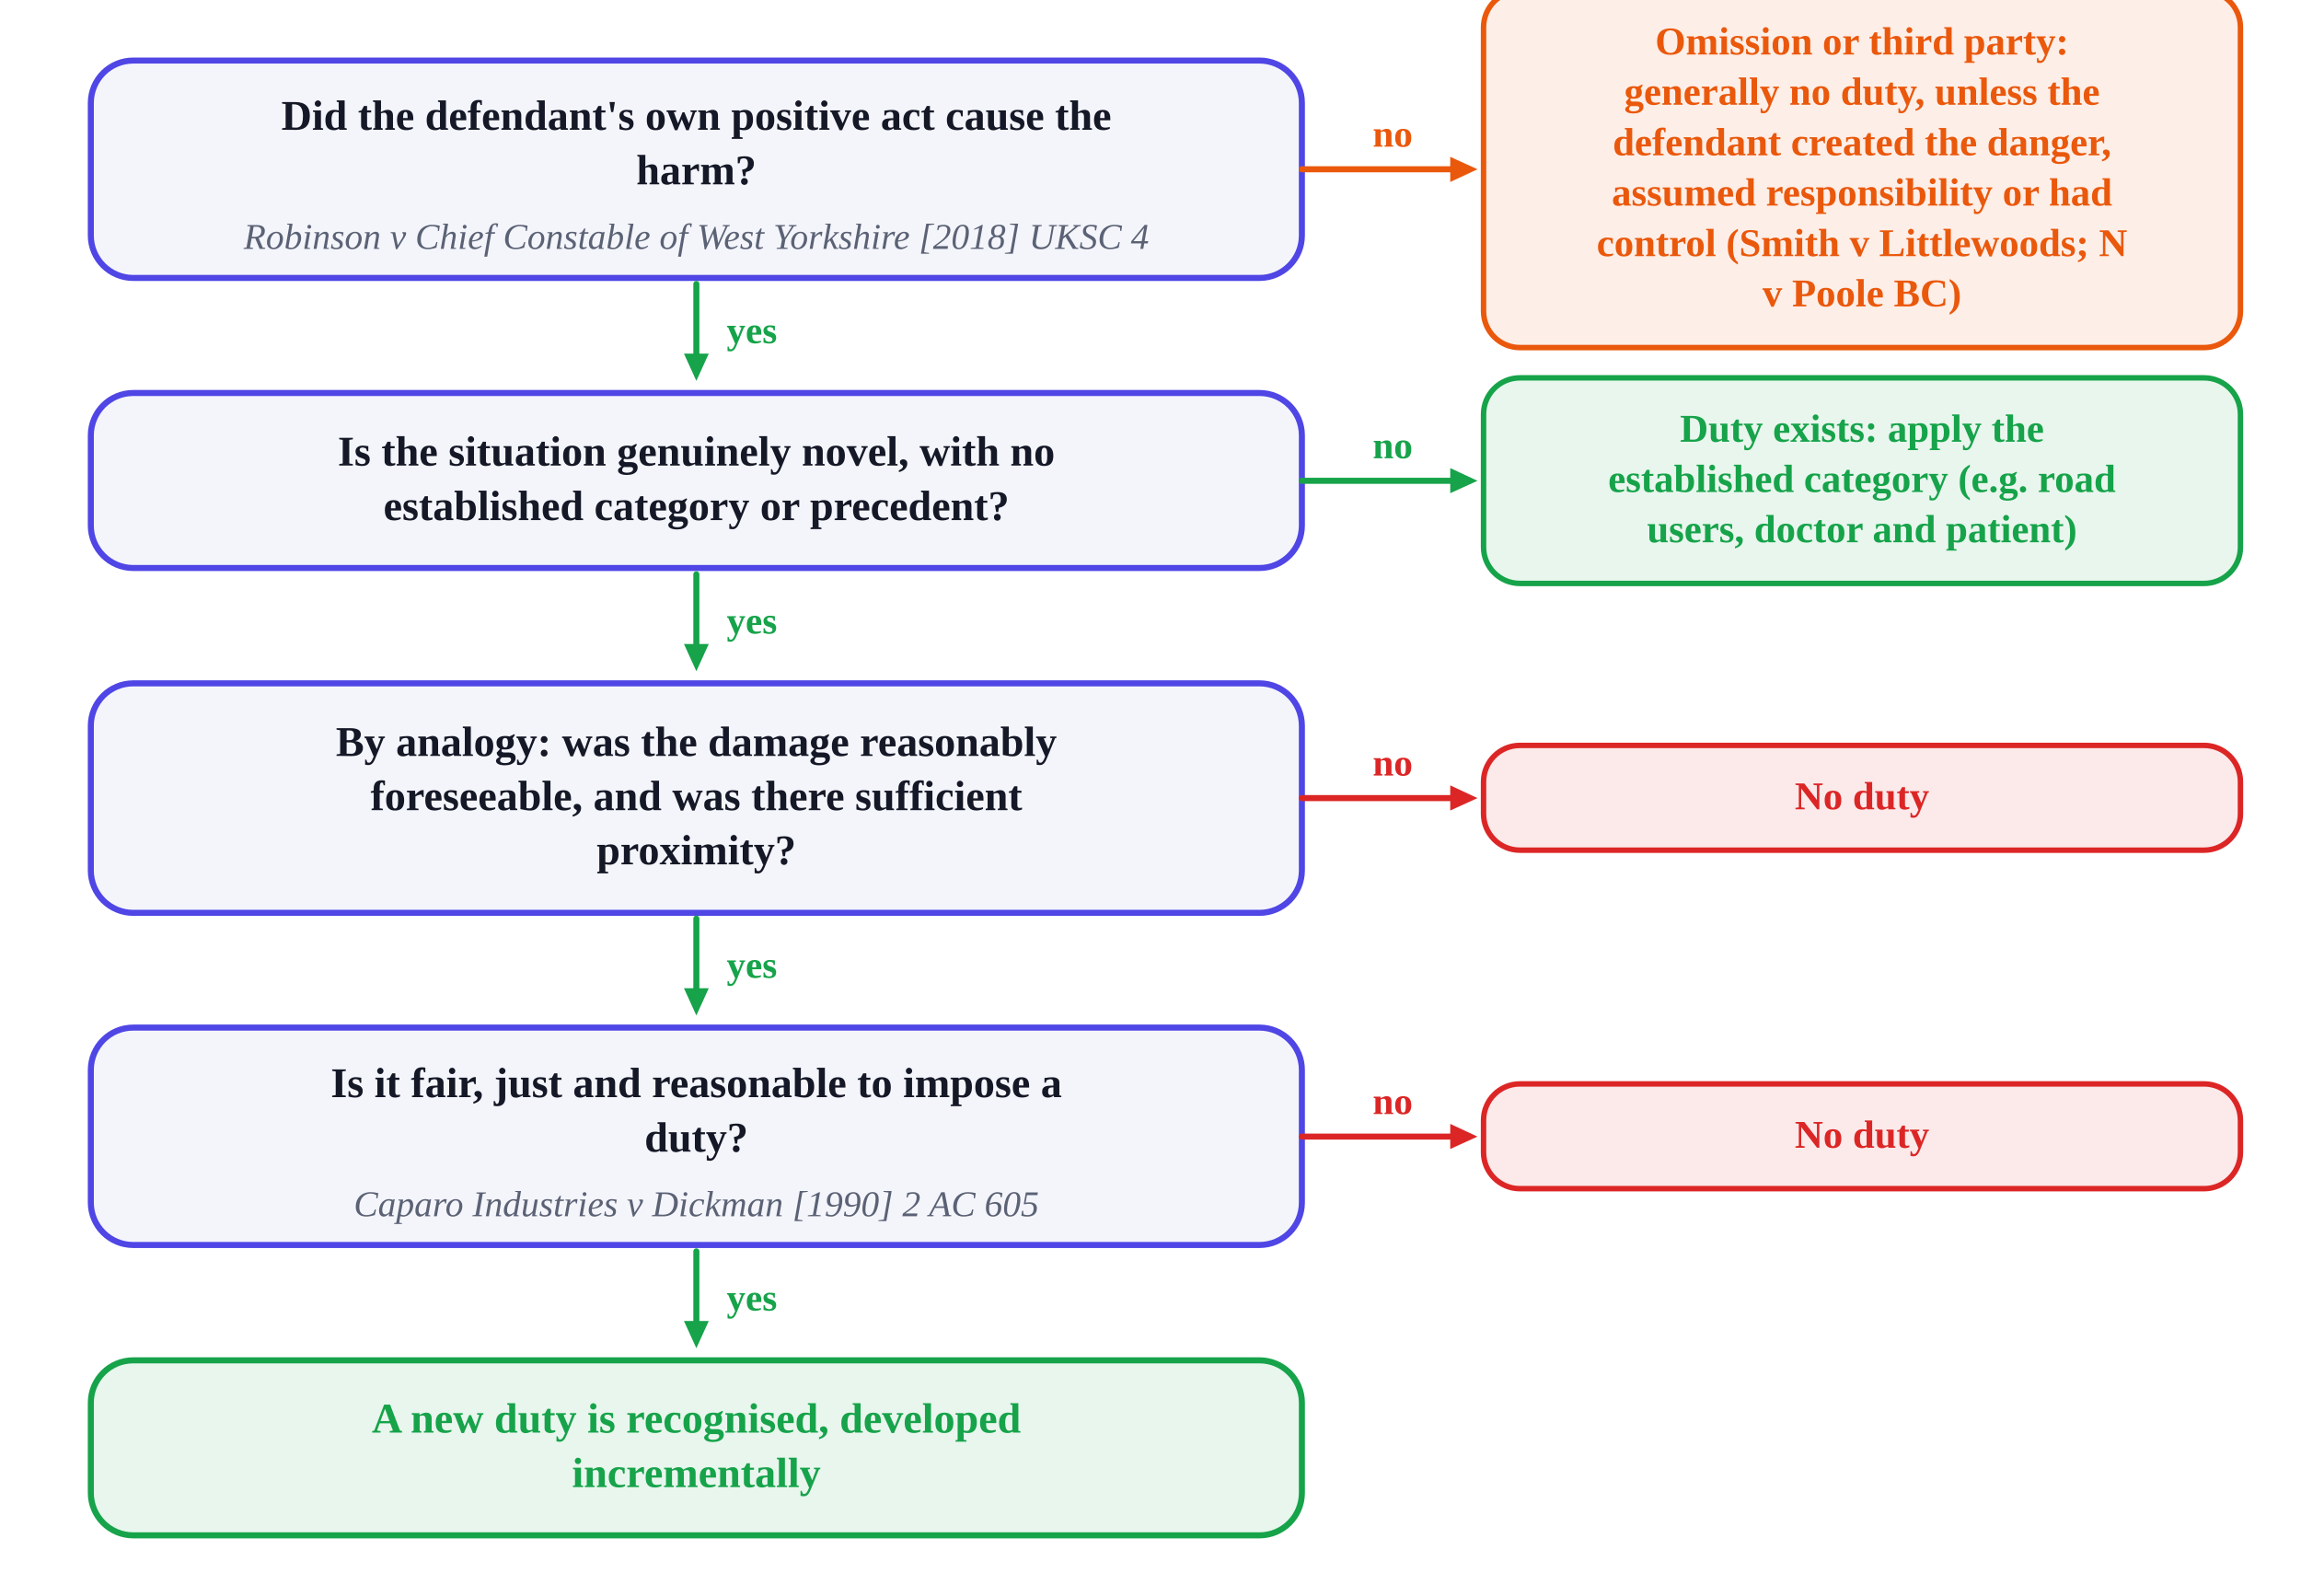
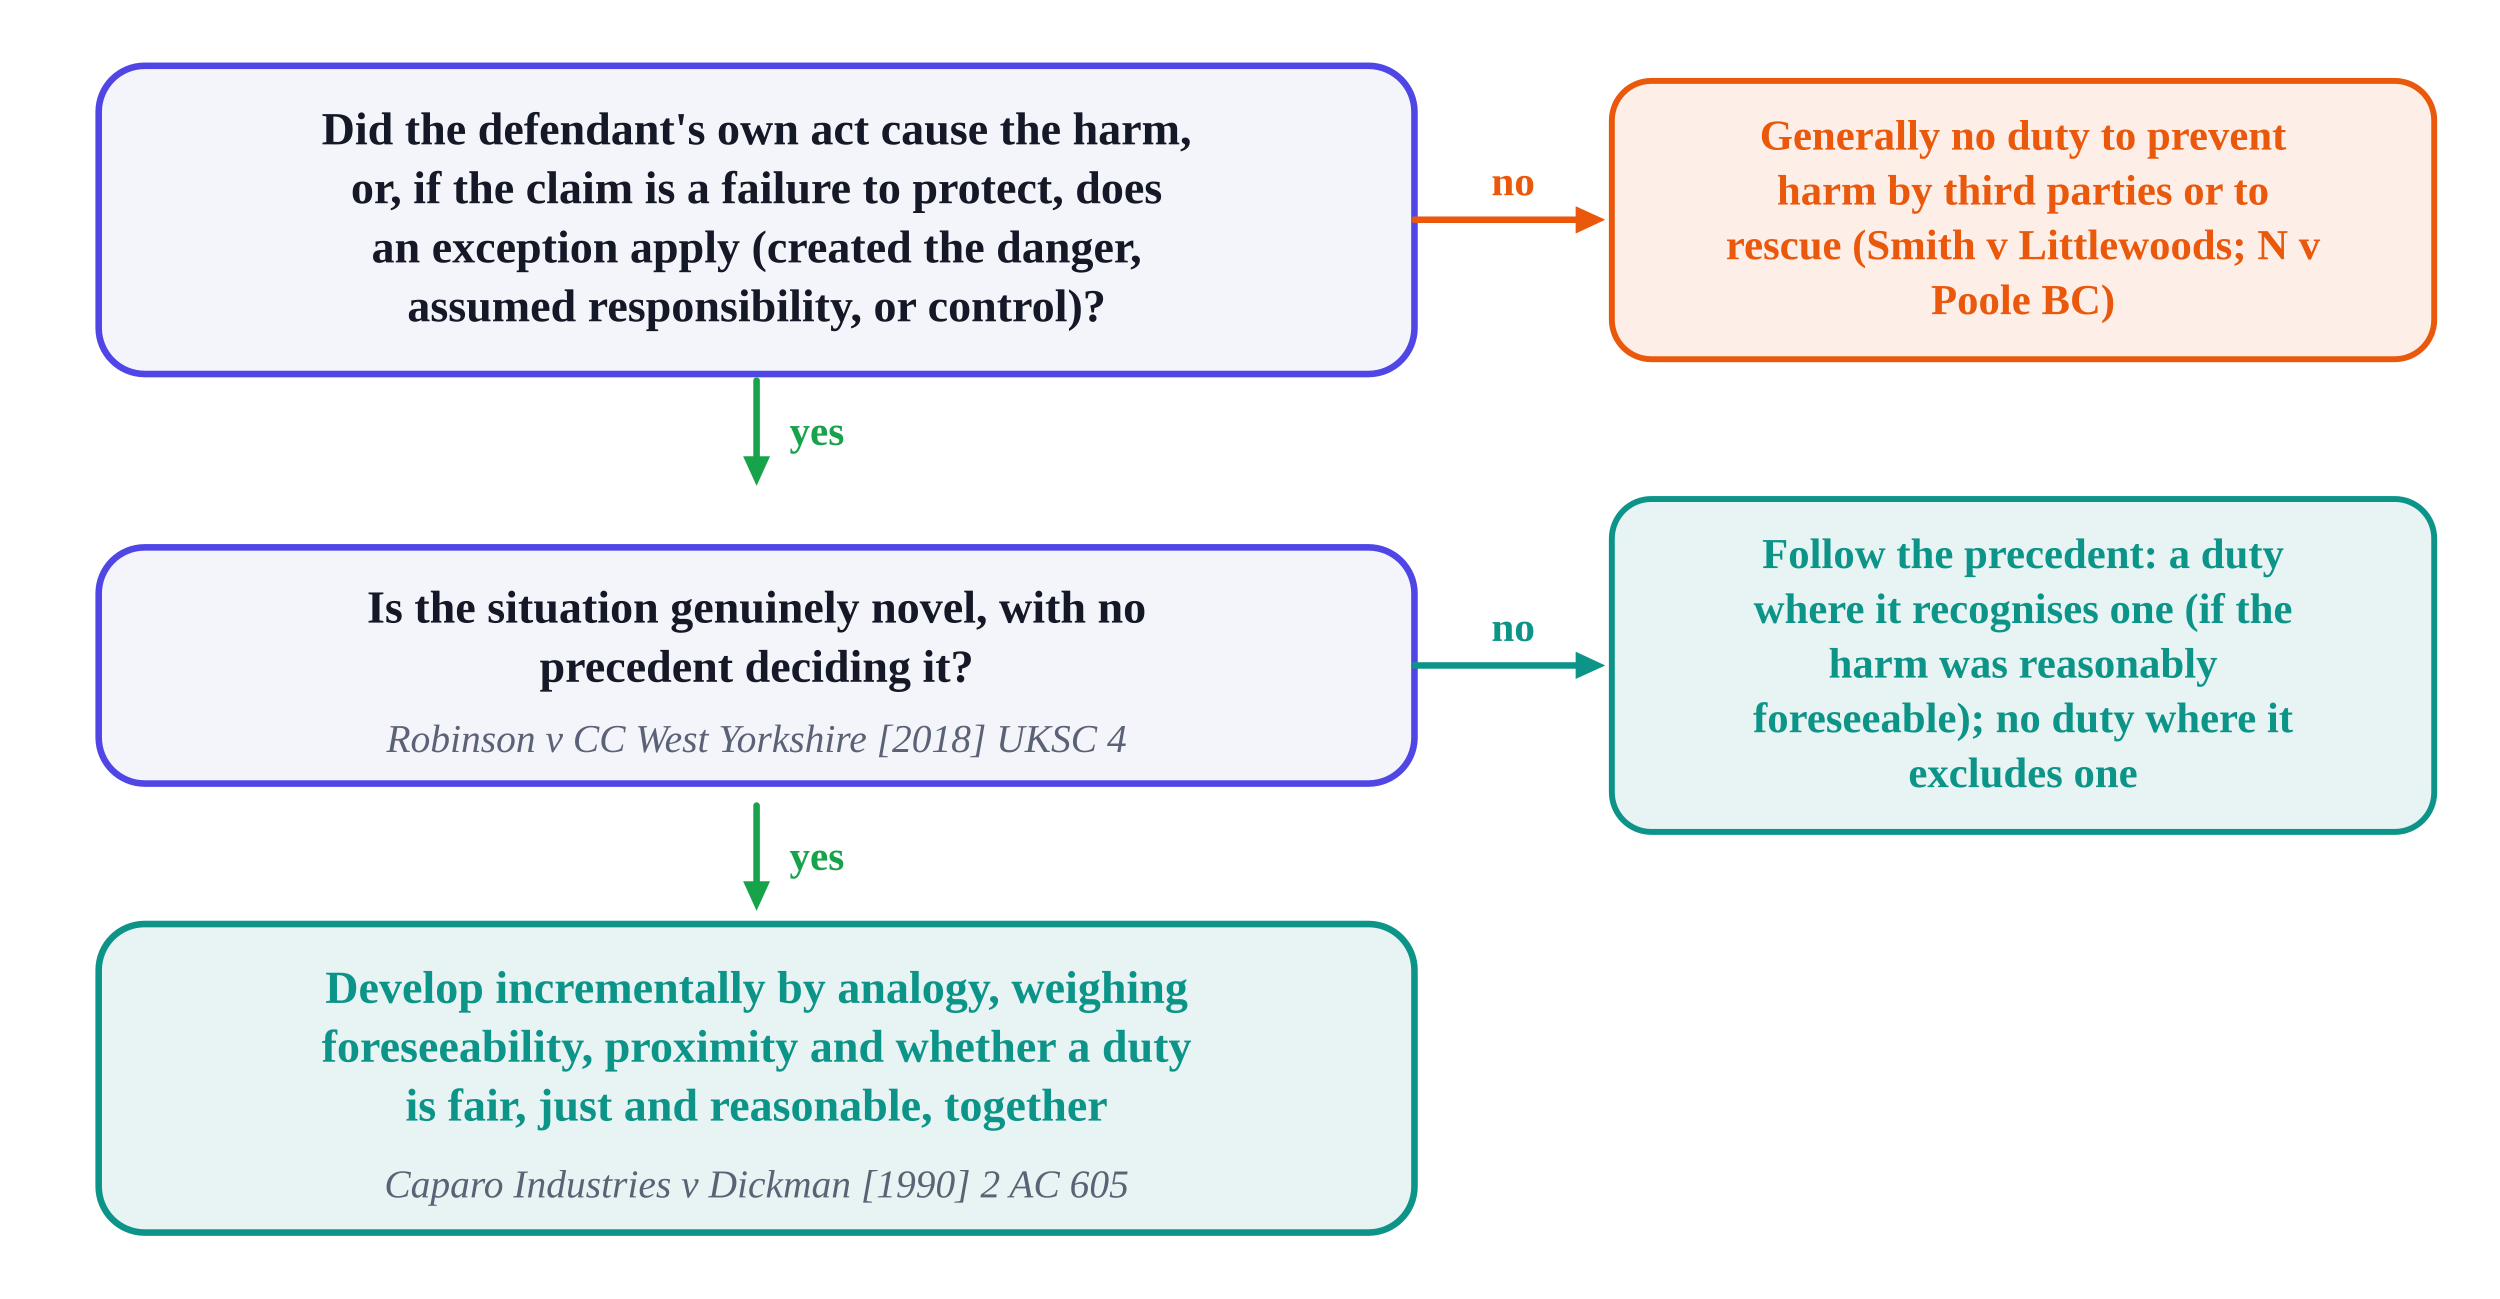
- <svg xmlns="http://www.w3.org/2000/svg" viewBox="0 0 760.0 527.1" width="760.0" height="527.1" role="img" aria-label="Decision tree for whether a duty of care exists in negligence, following Robinson v Chief Constable of West Yorkshire Police and Caparo v Dickman." style="color:var(--vx-ink, #151826);font-family:inherit">
-   <rect x="30.0" y="20.0" width="400.0" height="71.8" rx="14" fill="var(--vx-panel, #f4f5fb)" stroke="var(--vx-a1, #4f46e5)" stroke-width="2" />
-   <g transform="translate(0 47.9)">
-     <text x="230.0" y="-9.0" font-size="14" font-weight="600" text-anchor="middle" dominant-baseline="middle" fill="var(--vx-ink, #151826)">Did the defendant's own positive act cause the</text>
-     <text x="230.0" y="9.0" font-size="14" font-weight="600" text-anchor="middle" dominant-baseline="middle" fill="var(--vx-ink, #151826)">harm?</text>
+ <svg xmlns="http://www.w3.org/2000/svg" viewBox="0 0 760.0 394.6" width="760.0" height="394.6" role="img" aria-label="Decision tree for whether a duty of care exists in negligence, following Robinson v Chief Constable of West Yorkshire Police, Caparo v Dickman and the omissions rule." style="color:var(--vx-ink, #151826);font-family:inherit">
+   <rect x="30.0" y="20.0" width="400.0" height="93.7" rx="14" fill="var(--vx-panel, #f4f5fb)" stroke="var(--vx-a1, #4f46e5)" stroke-width="2" />
+   <g transform="translate(0 66.8)">
+     <text x="230.0" y="-26.9" font-size="14" font-weight="600" text-anchor="middle" dominant-baseline="middle" fill="var(--vx-ink, #151826)">Did the defendant's own act cause the harm,</text>
+     <text x="230.0" y="-9.0" font-size="14" font-weight="600" text-anchor="middle" dominant-baseline="middle" fill="var(--vx-ink, #151826)">or, if the claim is a failure to protect, does</text>
+     <text x="230.0" y="9.0" font-size="14" font-weight="600" text-anchor="middle" dominant-baseline="middle" fill="var(--vx-ink, #151826)">an exception apply (created the danger,</text>
+     <text x="230.0" y="26.9" font-size="14" font-weight="600" text-anchor="middle" dominant-baseline="middle" fill="var(--vx-ink, #151826)">assumed responsibility, or control)?</text>
  </g>
-   <text x="230.0" y="78.8" font-size="12" font-weight="500" text-anchor="middle" dominant-baseline="middle" fill="var(--vx-soft, #5b6275)" font-style="italic">Robinson v Chief Constable of West Yorkshire [2018] UKSC 4</text>
-   <path d="M430.0 55.9 L479.9 55.9" stroke="var(--vx-a3, #ea580c)" stroke-width="2" stroke-linecap="round" fill="none" />
-   <path d="M488.0 55.9 L479.0 60.1 L479.0 51.8 Z" fill="var(--vx-a3, #ea580c)" />
-   <text x="460.0" y="44.9" font-size="12.5" font-weight="700" text-anchor="middle" dominant-baseline="middle" fill="var(--vx-a3, #ea580c)">no</text>
-   <rect x="490.0" y="-3.0" width="250.0" height="117.8" rx="12" fill="var(--vx-a3, #ea580c)" fill-opacity=".1" stroke="var(--vx-a3, #ea580c)" stroke-width="1.8" />
-   <g transform="translate(0 55.9)">
-     <text x="615.0" y="-41.6" font-size="13" font-weight="700" text-anchor="middle" dominant-baseline="middle" fill="var(--vx-a3, #ea580c)">Omission or third party:</text>
-     <text x="615.0" y="-25.0" font-size="13" font-weight="700" text-anchor="middle" dominant-baseline="middle" fill="var(--vx-a3, #ea580c)">generally no duty, unless the</text>
-     <text x="615.0" y="-8.3" font-size="13" font-weight="700" text-anchor="middle" dominant-baseline="middle" fill="var(--vx-a3, #ea580c)">defendant created the danger,</text>
-     <text x="615.0" y="8.3" font-size="13" font-weight="700" text-anchor="middle" dominant-baseline="middle" fill="var(--vx-a3, #ea580c)">assumed responsibility or had</text>
-     <text x="615.0" y="25.0" font-size="13" font-weight="700" text-anchor="middle" dominant-baseline="middle" fill="var(--vx-a3, #ea580c)">control (Smith v Littlewoods; N</text>
-     <text x="615.0" y="41.6" font-size="13" font-weight="700" text-anchor="middle" dominant-baseline="middle" fill="var(--vx-a3, #ea580c)">v Poole BC)</text>
+   <path d="M430.0 66.8 L479.9 66.8" stroke="var(--vx-a3, #ea580c)" stroke-width="2" stroke-linecap="round" fill="none" />
+   <path d="M488.0 66.8 L479.0 71.0 L479.0 62.7 Z" fill="var(--vx-a3, #ea580c)" />
+   <text x="460.0" y="55.8" font-size="12.5" font-weight="700" text-anchor="middle" dominant-baseline="middle" fill="var(--vx-a3, #ea580c)">no</text>
+   <rect x="490.0" y="24.6" width="250.0" height="84.6" rx="12" fill="var(--vx-a3, #ea580c)" fill-opacity=".1" stroke="var(--vx-a3, #ea580c)" stroke-width="1.8" />
+   <g transform="translate(615.0 66.8)">
+     <text x="0.0" y="-25.0" font-size="13" font-weight="700" text-anchor="middle" dominant-baseline="middle" fill="var(--vx-a3, #ea580c)">Generally no duty to prevent</text>
+     <text x="0.0" y="-8.3" font-size="13" font-weight="700" text-anchor="middle" dominant-baseline="middle" fill="var(--vx-a3, #ea580c)">harm by third parties or to</text>
+     <text x="0.0" y="8.3" font-size="13" font-weight="700" text-anchor="middle" dominant-baseline="middle" fill="var(--vx-a3, #ea580c)">rescue (Smith v Littlewoods; N v</text>
+     <text x="0.0" y="25.0" font-size="13" font-weight="700" text-anchor="middle" dominant-baseline="middle" fill="var(--vx-a3, #ea580c)">Poole BC)</text>
  </g>
-   <path d="M230.0 93.8 L230.0 117.7" stroke="var(--vx-good, #16a34a)" stroke-width="2" stroke-linecap="round" fill="none" />
-   <path d="M230.0 125.8 L225.9 116.8 L234.1 116.8 Z" fill="var(--vx-good, #16a34a)" />
-   <text x="240.0" y="109.8" font-size="12.5" font-weight="700" text-anchor="start" dominant-baseline="middle" fill="var(--vx-good, #16a34a)">yes</text>
-   <rect x="30.0" y="129.8" width="400.0" height="57.8" rx="14" fill="var(--vx-panel, #f4f5fb)" stroke="var(--vx-a1, #4f46e5)" stroke-width="2" />
-   <g transform="translate(0 158.8)">
+   <path d="M230.0 115.7 L230.0 139.6" stroke="var(--vx-good, #16a34a)" stroke-width="2" stroke-linecap="round" fill="none" />
+   <path d="M230.0 147.7 L225.9 138.7 L234.1 138.7 Z" fill="var(--vx-good, #16a34a)" />
+   <text x="240.0" y="131.7" font-size="12.5" font-weight="700" text-anchor="start" dominant-baseline="middle" fill="var(--vx-good, #16a34a)">yes</text>
+   <rect x="30.0" y="166.4" width="400.0" height="71.8" rx="14" fill="var(--vx-panel, #f4f5fb)" stroke="var(--vx-a1, #4f46e5)" stroke-width="2" />
+   <g transform="translate(0 194.3)">
    <text x="230.0" y="-9.0" font-size="14" font-weight="600" text-anchor="middle" dominant-baseline="middle" fill="var(--vx-ink, #151826)">Is the situation genuinely novel, with no</text>
-     <text x="230.0" y="9.0" font-size="14" font-weight="600" text-anchor="middle" dominant-baseline="middle" fill="var(--vx-ink, #151826)">established category or precedent?</text>
+     <text x="230.0" y="9.0" font-size="14" font-weight="600" text-anchor="middle" dominant-baseline="middle" fill="var(--vx-ink, #151826)">precedent deciding it?</text>
  </g>
-   <path d="M430.0 158.8 L479.9 158.8" stroke="var(--vx-good, #16a34a)" stroke-width="2" stroke-linecap="round" fill="none" />
-   <path d="M488.0 158.8 L479.0 162.9 L479.0 154.6 Z" fill="var(--vx-good, #16a34a)" />
-   <text x="460.0" y="147.8" font-size="12.5" font-weight="700" text-anchor="middle" dominant-baseline="middle" fill="var(--vx-good, #16a34a)">no</text>
-   <rect x="490.0" y="124.8" width="250.0" height="67.9" rx="12" fill="var(--vx-good, #16a34a)" fill-opacity=".1" stroke="var(--vx-good, #16a34a)" stroke-width="1.8" />
-   <g transform="translate(0 158.8)">
-     <text x="615.0" y="-16.6" font-size="13" font-weight="700" text-anchor="middle" dominant-baseline="middle" fill="var(--vx-good, #16a34a)">Duty exists: apply the</text>
-     <text x="615.0" y="0.0" font-size="13" font-weight="700" text-anchor="middle" dominant-baseline="middle" fill="var(--vx-good, #16a34a)">established category (e.g. road</text>
-     <text x="615.0" y="16.6" font-size="13" font-weight="700" text-anchor="middle" dominant-baseline="middle" fill="var(--vx-good, #16a34a)">users, doctor and patient)</text>
+   <text x="230.0" y="225.2" font-size="12" font-weight="500" text-anchor="middle" dominant-baseline="middle" fill="var(--vx-soft, #5b6275)" font-style="italic">Robinson v CC West Yorkshire [2018] UKSC 4</text>
+   <path d="M430.0 202.3 L479.9 202.3" stroke="var(--vx-a4, #0d9488)" stroke-width="2" stroke-linecap="round" fill="none" />
+   <path d="M488.0 202.3 L479.0 206.4 L479.0 198.1 Z" fill="var(--vx-a4, #0d9488)" />
+   <text x="460.0" y="191.3" font-size="12.5" font-weight="700" text-anchor="middle" dominant-baseline="middle" fill="var(--vx-a4, #0d9488)">no</text>
+   <rect x="490.0" y="151.7" width="250.0" height="101.2" rx="12" fill="var(--vx-a4, #0d9488)" fill-opacity=".1" stroke="var(--vx-a4, #0d9488)" stroke-width="1.8" />
+   <g transform="translate(615.0 202.3)">
+     <text x="0.0" y="-33.3" font-size="13" font-weight="700" text-anchor="middle" dominant-baseline="middle" fill="var(--vx-a4, #0d9488)">Follow the precedent: a duty</text>
+     <text x="0.0" y="-16.6" font-size="13" font-weight="700" text-anchor="middle" dominant-baseline="middle" fill="var(--vx-a4, #0d9488)">where it recognises one (if the</text>
+     <text x="0.0" y="0.0" font-size="13" font-weight="700" text-anchor="middle" dominant-baseline="middle" fill="var(--vx-a4, #0d9488)">harm was reasonably</text>
+     <text x="0.0" y="16.6" font-size="13" font-weight="700" text-anchor="middle" dominant-baseline="middle" fill="var(--vx-a4, #0d9488)">foreseeable); no duty where it</text>
+     <text x="0.0" y="33.3" font-size="13" font-weight="700" text-anchor="middle" dominant-baseline="middle" fill="var(--vx-a4, #0d9488)">excludes one</text>
  </g>
-   <path d="M230.0 189.7 L230.0 213.6" stroke="var(--vx-good, #16a34a)" stroke-width="2" stroke-linecap="round" fill="none" />
-   <path d="M230.0 221.7 L225.9 212.7 L234.1 212.7 Z" fill="var(--vx-good, #16a34a)" />
-   <text x="240.0" y="205.7" font-size="12.5" font-weight="700" text-anchor="start" dominant-baseline="middle" fill="var(--vx-good, #16a34a)">yes</text>
-   <rect x="30.0" y="225.7" width="400.0" height="75.8" rx="14" fill="var(--vx-panel, #f4f5fb)" stroke="var(--vx-a1, #4f46e5)" stroke-width="2" />
-   <g transform="translate(0 263.6)">
-     <text x="230.0" y="-17.9" font-size="14" font-weight="600" text-anchor="middle" dominant-baseline="middle" fill="var(--vx-ink, #151826)">By analogy: was the damage reasonably</text>
-     <text x="230.0" y="0.0" font-size="14" font-weight="600" text-anchor="middle" dominant-baseline="middle" fill="var(--vx-ink, #151826)">foreseeable, and was there sufficient</text>
-     <text x="230.0" y="17.9" font-size="14" font-weight="600" text-anchor="middle" dominant-baseline="middle" fill="var(--vx-ink, #151826)">proximity?</text>
+   <path d="M230.0 244.9 L230.0 268.8" stroke="var(--vx-good, #16a34a)" stroke-width="2" stroke-linecap="round" fill="none" />
+   <path d="M230.0 276.9 L225.9 267.9 L234.1 267.9 Z" fill="var(--vx-good, #16a34a)" />
+   <text x="240.0" y="260.9" font-size="12.5" font-weight="700" text-anchor="start" dominant-baseline="middle" fill="var(--vx-good, #16a34a)">yes</text>
+   <rect x="30.0" y="280.9" width="400.0" height="93.8" rx="14" fill="var(--vx-a4, #0d9488)" fill-opacity=".1" stroke="var(--vx-a4, #0d9488)" stroke-width="2" />
+   <g transform="translate(0 318.8)">
+     <text x="230.0" y="-17.9" font-size="14" font-weight="700" text-anchor="middle" dominant-baseline="middle" fill="var(--vx-a4, #0d9488)">Develop incrementally by analogy, weighing</text>
+     <text x="230.0" y="0.0" font-size="14" font-weight="700" text-anchor="middle" dominant-baseline="middle" fill="var(--vx-a4, #0d9488)">foreseeability, proximity and whether a duty</text>
+     <text x="230.0" y="17.9" font-size="14" font-weight="700" text-anchor="middle" dominant-baseline="middle" fill="var(--vx-a4, #0d9488)">is fair, just and reasonable, together</text>
  </g>
-   <path d="M430.0 263.6 L479.9 263.6" stroke="var(--vx-bad, #dc2626)" stroke-width="2" stroke-linecap="round" fill="none" />
-   <path d="M488.0 263.6 L479.0 267.7 L479.0 259.4 Z" fill="var(--vx-bad, #dc2626)" />
-   <text x="460.0" y="252.6" font-size="12.5" font-weight="700" text-anchor="middle" dominant-baseline="middle" fill="var(--vx-bad, #dc2626)">no</text>
-   <rect x="490.0" y="246.2" width="250.0" height="34.6" rx="12" fill="var(--vx-bad, #dc2626)" fill-opacity=".1" stroke="var(--vx-bad, #dc2626)" stroke-width="1.8" />
-   <g transform="translate(0 263.6)">
-     <text x="615.0" y="0.0" font-size="13" font-weight="700" text-anchor="middle" dominant-baseline="middle" fill="var(--vx-bad, #dc2626)">No duty</text>
-   </g>
-   <path d="M230.0 303.4 L230.0 327.3" stroke="var(--vx-good, #16a34a)" stroke-width="2" stroke-linecap="round" fill="none" />
-   <path d="M230.0 335.4 L225.9 326.4 L234.1 326.4 Z" fill="var(--vx-good, #16a34a)" />
-   <text x="240.0" y="319.4" font-size="12.5" font-weight="700" text-anchor="start" dominant-baseline="middle" fill="var(--vx-good, #16a34a)">yes</text>
-   <rect x="30.0" y="339.4" width="400.0" height="71.8" rx="14" fill="var(--vx-panel, #f4f5fb)" stroke="var(--vx-a1, #4f46e5)" stroke-width="2" />
-   <g transform="translate(0 367.4)">
-     <text x="230.0" y="-9.0" font-size="14" font-weight="600" text-anchor="middle" dominant-baseline="middle" fill="var(--vx-ink, #151826)">Is it fair, just and reasonable to impose a</text>
-     <text x="230.0" y="9.0" font-size="14" font-weight="600" text-anchor="middle" dominant-baseline="middle" fill="var(--vx-ink, #151826)">duty?</text>
-   </g>
-   <text x="230.0" y="398.3" font-size="12" font-weight="500" text-anchor="middle" dominant-baseline="middle" fill="var(--vx-soft, #5b6275)" font-style="italic">Caparo Industries v Dickman [1990] 2 AC 605</text>
-   <path d="M430.0 375.4 L479.9 375.4" stroke="var(--vx-bad, #dc2626)" stroke-width="2" stroke-linecap="round" fill="none" />
-   <path d="M488.0 375.4 L479.0 379.5 L479.0 371.2 Z" fill="var(--vx-bad, #dc2626)" />
-   <text x="460.0" y="364.4" font-size="12.5" font-weight="700" text-anchor="middle" dominant-baseline="middle" fill="var(--vx-bad, #dc2626)">no</text>
-   <rect x="490.0" y="358.0" width="250.0" height="34.6" rx="12" fill="var(--vx-bad, #dc2626)" fill-opacity=".1" stroke="var(--vx-bad, #dc2626)" stroke-width="1.8" />
-   <g transform="translate(0 375.4)">
-     <text x="615.0" y="0.0" font-size="13" font-weight="700" text-anchor="middle" dominant-baseline="middle" fill="var(--vx-bad, #dc2626)">No duty</text>
-   </g>
-   <path d="M230.0 413.3 L230.0 437.2" stroke="var(--vx-good, #16a34a)" stroke-width="2" stroke-linecap="round" fill="none" />
-   <path d="M230.0 445.3 L225.9 436.3 L234.1 436.3 Z" fill="var(--vx-good, #16a34a)" />
-   <text x="240.0" y="429.3" font-size="12.5" font-weight="700" text-anchor="start" dominant-baseline="middle" fill="var(--vx-good, #16a34a)">yes</text>
-   <rect x="30.0" y="449.3" width="400.0" height="57.8" rx="14" fill="var(--vx-good, #16a34a)" fill-opacity=".1" stroke="var(--vx-good, #16a34a)" stroke-width="2" />
-   <g transform="translate(0 478.2)">
-     <text x="230.0" y="-9.0" font-size="14" font-weight="700" text-anchor="middle" dominant-baseline="middle" fill="var(--vx-good, #16a34a)">A new duty is recognised, developed</text>
-     <text x="230.0" y="9.0" font-size="14" font-weight="700" text-anchor="middle" dominant-baseline="middle" fill="var(--vx-good, #16a34a)">incrementally</text>
-   </g>
+   <text x="230.0" y="360.6" font-size="12" font-weight="500" text-anchor="middle" dominant-baseline="middle" fill="var(--vx-soft, #5b6275)" font-style="italic">Caparo Industries v Dickman [1990] 2 AC 605</text>
</svg>
